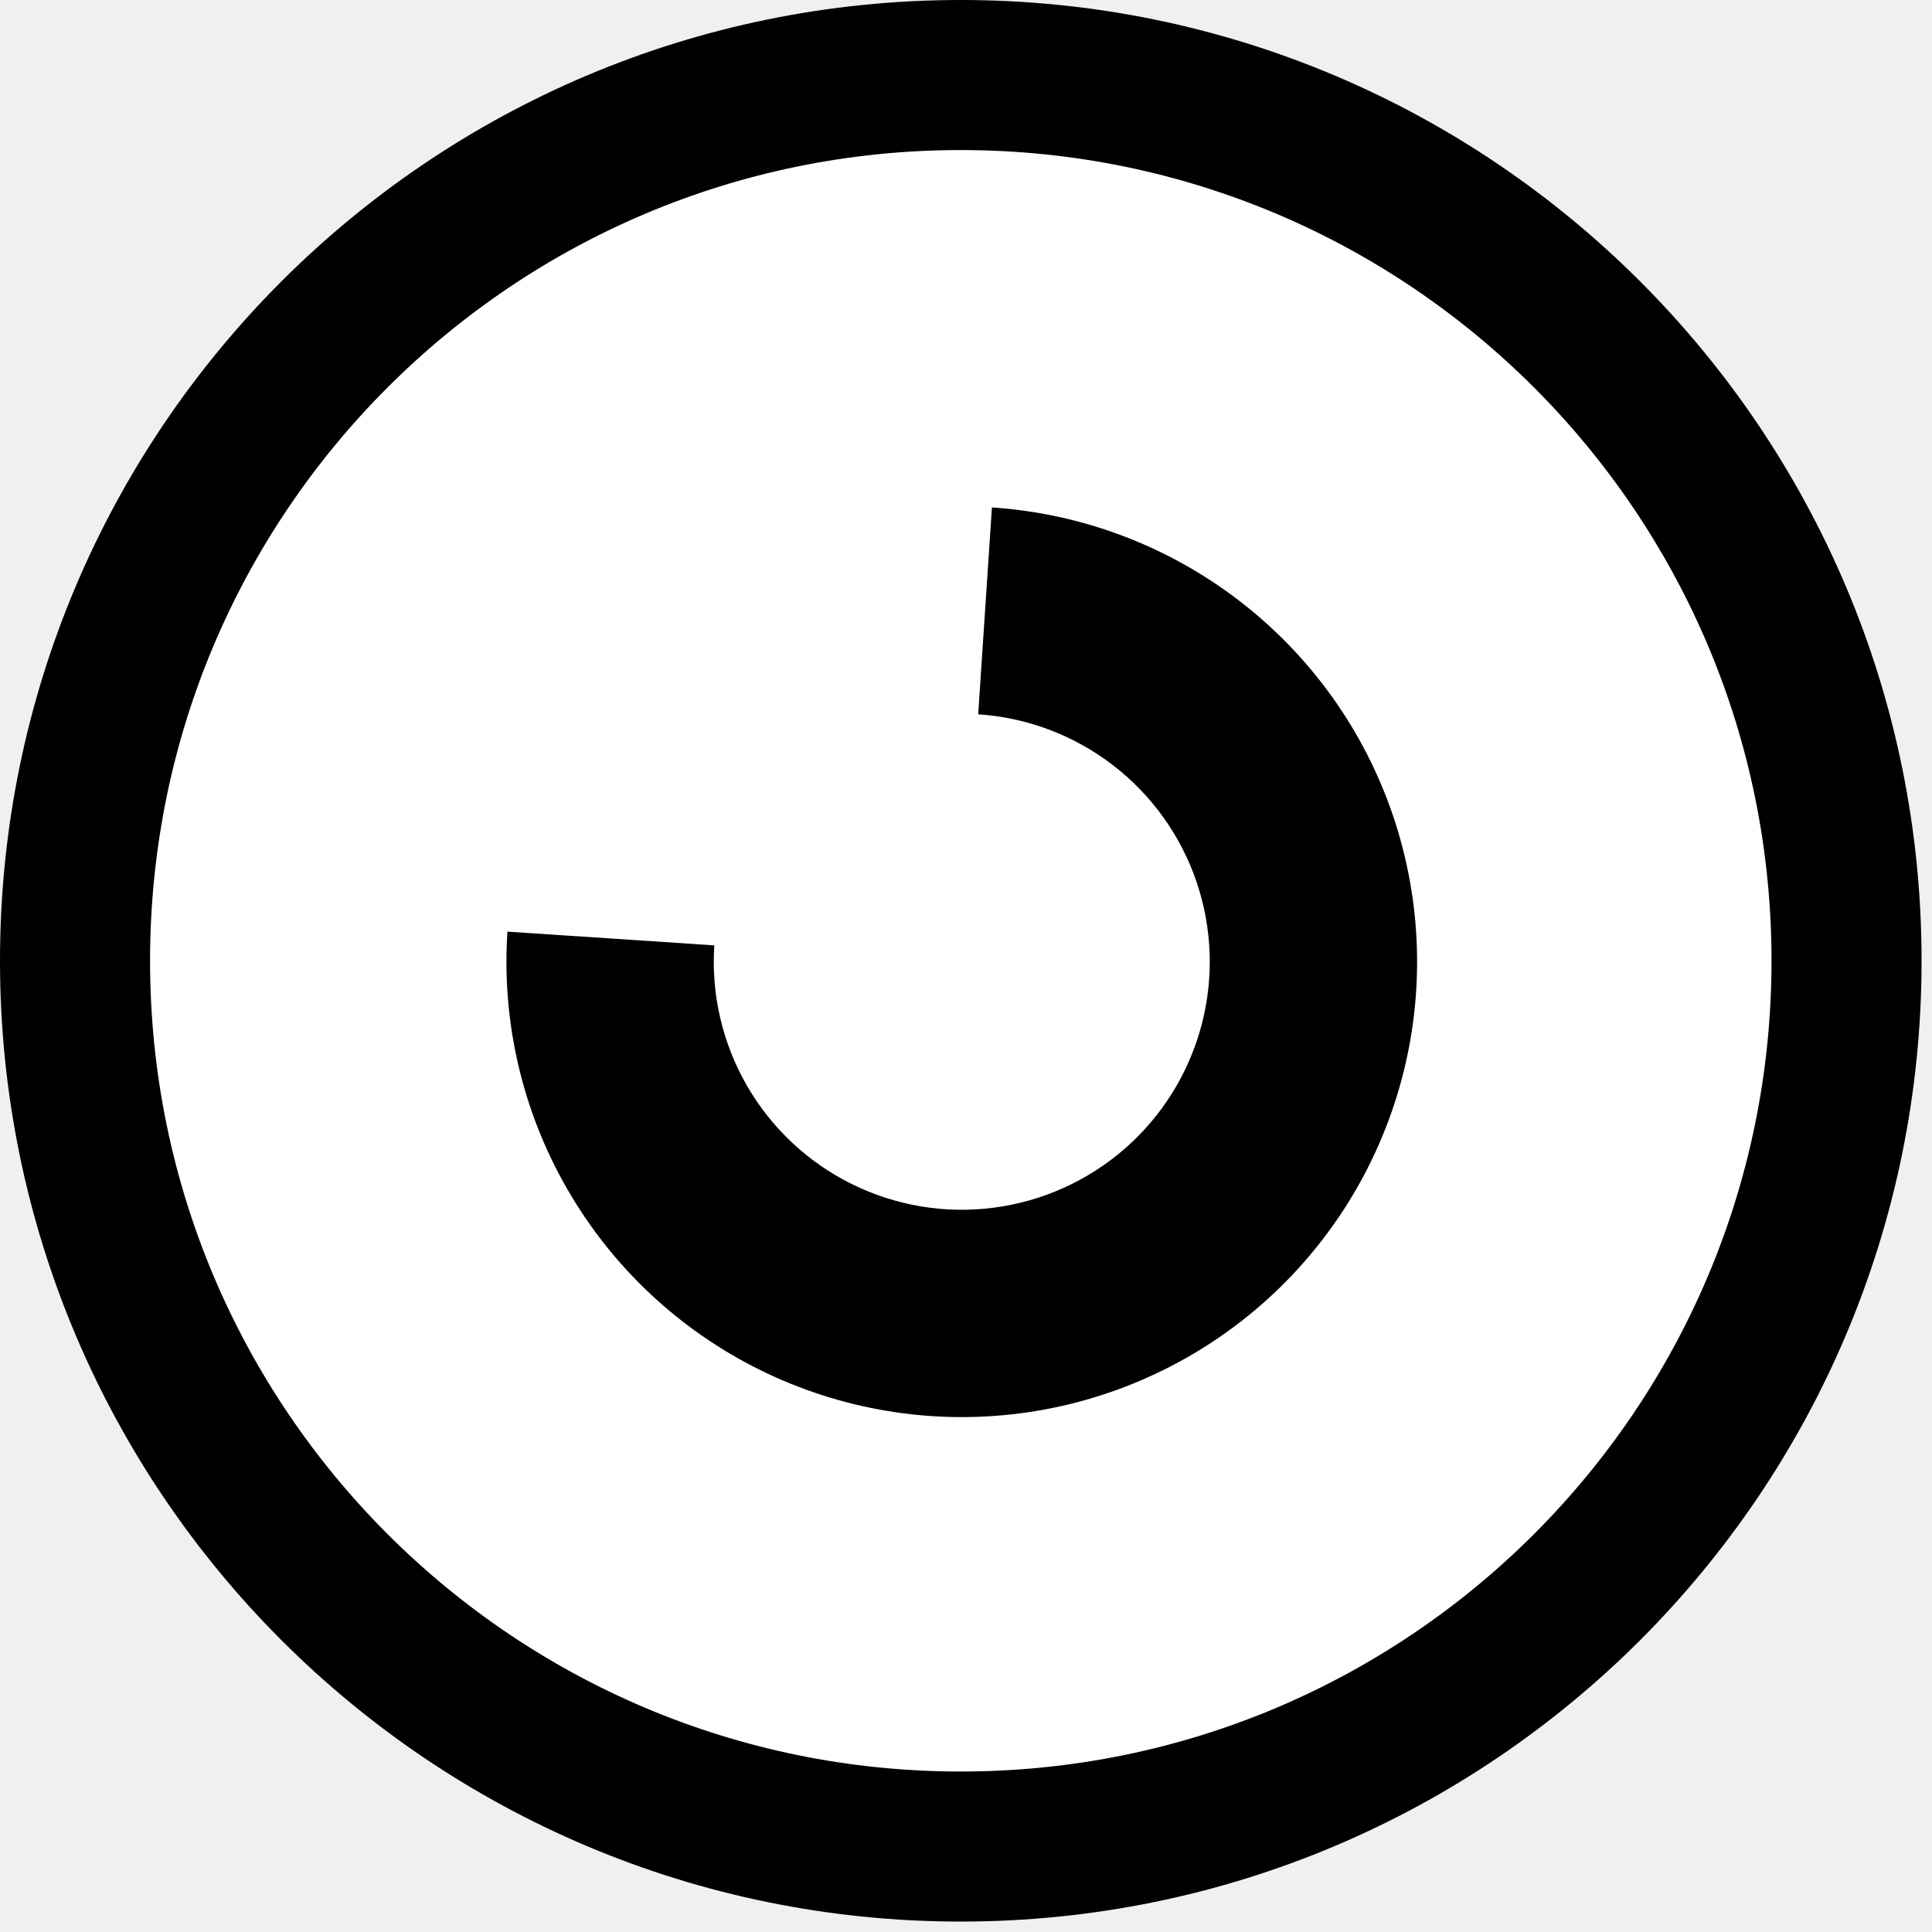
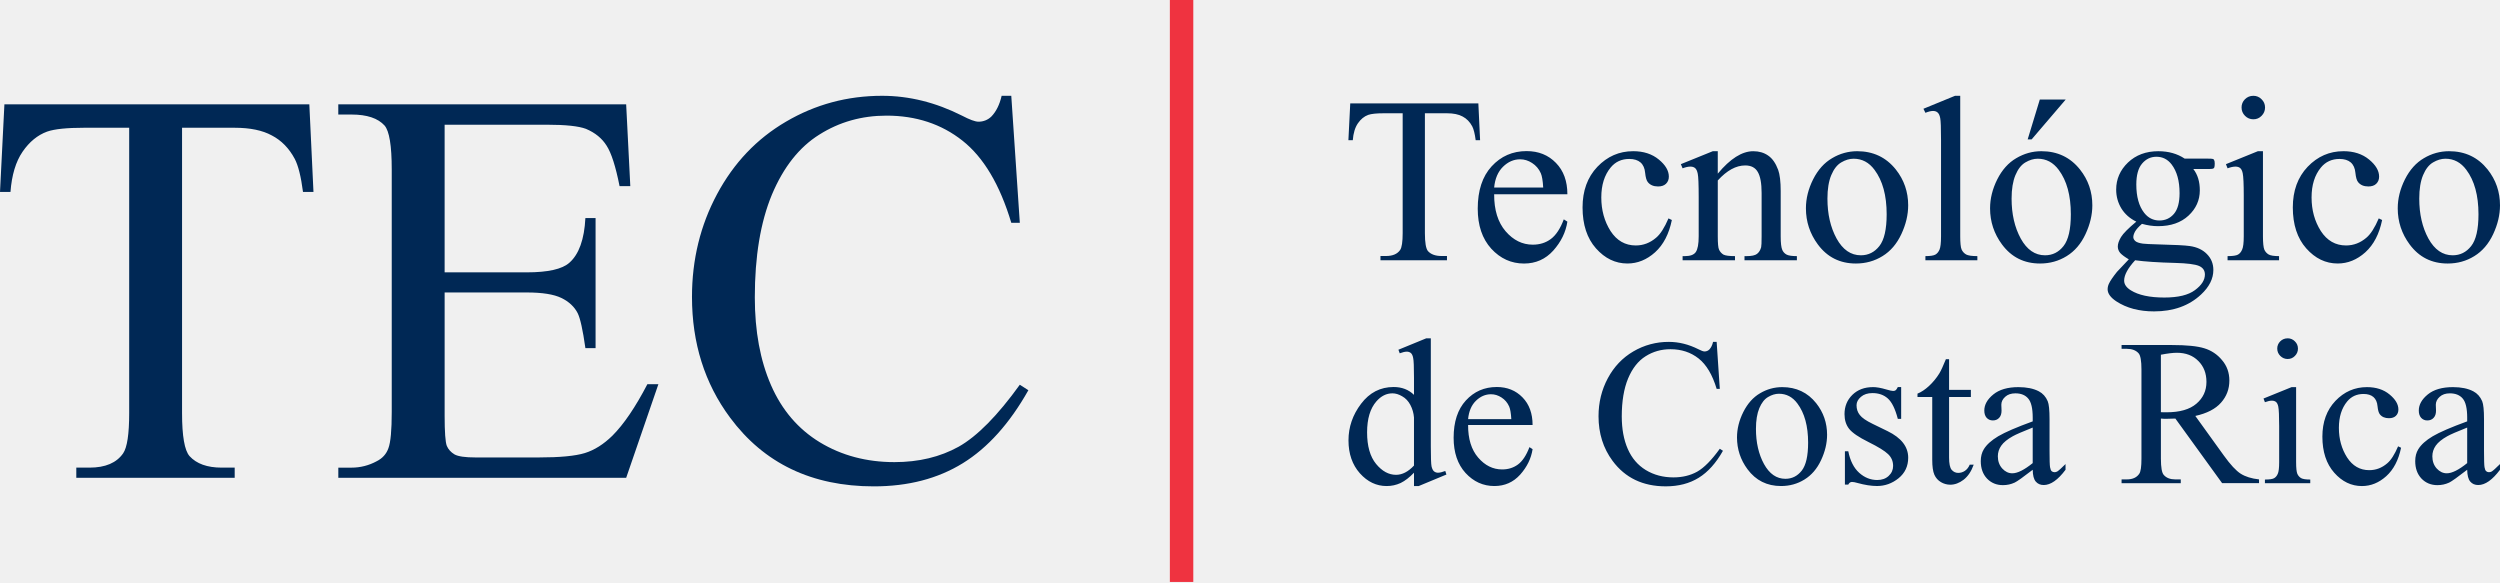
- <svg xmlns="http://www.w3.org/2000/svg" width="103" height="103" viewBox="0 0 103 103" fill="none">
-   <circle cx="51.222" cy="51.222" r="47.222" fill="white" stroke="black" stroke-width="8" />
-   <mask id="path-2-inside-1_1_8" fill="white">
-     <path d="M52.882 27.053C57.672 27.371 62.261 29.102 66.067 32.028C69.874 34.954 72.728 38.943 74.267 43.49C75.807 48.038 75.963 52.94 74.717 57.576C73.471 62.212 70.878 66.375 67.266 69.538C63.653 72.701 59.184 74.721 54.424 75.344C49.664 75.967 44.825 75.164 40.521 73.037C36.217 70.91 32.64 67.555 30.243 63.395C27.845 59.236 26.735 54.458 27.053 49.668L38.082 50.4C37.909 53.009 38.514 55.611 39.819 57.876C41.125 60.142 43.073 61.969 45.418 63.128C47.762 64.286 50.397 64.724 52.99 64.384C55.583 64.045 58.017 62.944 59.984 61.222C61.952 59.499 63.364 57.232 64.043 54.707C64.722 52.181 64.636 49.511 63.798 47.035C62.959 44.558 61.405 42.385 59.332 40.792C57.258 39.198 54.759 38.255 52.15 38.082L52.882 27.053Z" />
-   </mask>
-   <path d="M52.882 27.053C57.672 27.371 62.261 29.102 66.067 32.028C69.874 34.954 72.728 38.943 74.267 43.49C75.807 48.038 75.963 52.94 74.717 57.576C73.471 62.212 70.878 66.375 67.266 69.538C63.653 72.701 59.184 74.721 54.424 75.344C49.664 75.967 44.825 75.164 40.521 73.037C36.217 70.91 32.64 67.555 30.243 63.395C27.845 59.236 26.735 54.458 27.053 49.668L38.082 50.4C37.909 53.009 38.514 55.611 39.819 57.876C41.125 60.142 43.073 61.969 45.418 63.128C47.762 64.286 50.397 64.724 52.99 64.384C55.583 64.045 58.017 62.944 59.984 61.222C61.952 59.499 63.364 57.232 64.043 54.707C64.722 52.181 64.636 49.511 63.798 47.035C62.959 44.558 61.405 42.385 59.332 40.792C57.258 39.198 54.759 38.255 52.15 38.082L52.882 27.053Z" fill="white" stroke="black" stroke-width="16" mask="url(#path-2-inside-1_1_8)" />
+ <svg xmlns="http://www.w3.org/2000/svg" width="1357" height="316" viewBox="0 0 1357 316" fill="none">
+   <g clip-path="url(#clip0_5_6)">
+     <path d="M478.788 52C459.947 52 442.552 56.689 426.607 66.056C410.751 75.329 398.296 88.434 389.221 105.377C380.147 122.32 375.609 140.909 375.609 161.142C375.609 186.255 382.487 208.087 396.244 226.629C414.691 251.543 440.711 264 474.314 264C492.956 264 509.045 259.811 522.606 251.437C536.163 243.067 548.029 229.855 558.198 211.818L553.554 208.829C541.494 225.577 530.434 236.788 520.371 242.469C510.3 248.049 498.676 250.839 485.518 250.839C470.37 250.839 456.868 247.252 444.998 240.069C433.243 232.904 424.414 222.584 418.533 209.13C412.647 195.672 409.712 179.772 409.712 161.43C409.712 139.204 412.795 120.616 418.982 105.67C425.267 90.72 433.837 79.861 444.702 73.085C455.57 66.208 467.728 62.765 481.188 62.765C497.23 62.765 510.991 67.302 522.449 76.367C533.916 85.441 542.745 100.289 548.923 120.921H553.554L548.923 52H543.691C542.588 56.783 540.743 60.522 538.152 63.215C537.224 64.128 536.125 64.849 534.918 65.337C533.711 65.824 532.419 66.069 531.117 66.056C529.328 66.056 526.338 64.953 522.148 62.761C507.9 55.587 493.452 52 478.796 52H478.788ZM2.392 56.647L0 104.186H5.682C6.378 95.015 8.566 87.735 12.255 82.35C15.945 76.974 20.389 73.331 25.571 71.436C29.557 70.037 36.283 69.342 45.756 69.342H70.123V224.229C70.123 235.588 69.033 242.872 66.841 246.065C63.249 251.242 57.172 253.828 48.593 253.828H41.418V259.353H127.388V253.828H120.357C112.483 253.828 106.652 251.734 102.865 247.553C100.172 244.458 98.819 236.694 98.819 224.233V69.346H127.384C135.759 69.346 142.481 70.745 147.57 73.531C152.756 76.227 156.89 80.45 159.986 86.234C161.873 89.821 163.379 95.808 164.468 104.186H170.151L167.903 56.643L2.392 56.647ZM183.623 56.647V62.172H190.798C199.174 62.172 205.157 64.165 208.749 68.15C211.336 71.144 212.633 79.064 212.633 91.915V223.635C212.633 233.506 212.04 240.031 210.852 243.224C209.75 246.412 207.6 248.8 204.407 250.39C200.234 252.659 195.557 253.845 190.807 253.837H183.64V259.361H339.886L357.379 208.537H351.399C344.92 220.994 338.593 230.313 332.41 236.495C327.618 241.18 322.644 244.318 317.457 245.916C312.275 247.511 303.947 248.304 292.48 248.304H258.089C252.508 248.304 248.717 247.761 246.724 246.663C244.731 245.463 243.331 243.919 242.534 242.024C241.737 240.031 241.347 234.549 241.347 225.573V158.75H285.89C294.363 158.75 300.648 159.751 304.736 161.744C308.824 163.737 311.767 166.484 313.556 169.97C314.955 172.768 316.355 179.09 317.754 188.965H323.28V118.381H317.75C317.156 129.944 314.26 138.013 309.078 142.592C305.189 146.086 297.459 147.832 285.89 147.832H241.342V67.697H296.958C307.03 67.697 314.061 68.447 318.047 69.939C323.03 72.034 326.774 75.083 329.263 79.068C331.85 83.054 334.199 90.38 336.299 101.044H342.129L339.882 56.647H183.623Z" fill="#002855" />
+     <path d="M1061.19 52L1044.04 59.038L1045.11 61.23C1046.79 60.561 1048.16 60.226 1049.25 60.226C1050.26 60.226 1051.08 60.497 1051.7 61.044C1052.37 61.587 1052.86 62.613 1053.15 64.109C1053.45 65.581 1053.59 69.558 1053.59 76.045V128.282C1053.59 131.843 1053.31 134.243 1052.77 135.498C1052.22 136.749 1051.47 137.661 1050.51 138.199C1049.55 138.742 1047.74 139.018 1045.11 139.018V141.273H1073.31V139.018C1070.33 139.018 1068.3 138.721 1067.21 138.127C1066.13 137.511 1065.27 136.568 1064.76 135.435C1064.25 134.26 1064.01 131.873 1064.01 128.278V52H1061.19ZM1223.13 52C1221.33 52 1219.79 52.627 1218.54 53.883C1217.95 54.463 1217.48 55.159 1217.17 55.927C1216.86 56.695 1216.7 57.518 1216.72 58.347C1216.72 60.107 1217.34 61.612 1218.6 62.876C1219.85 64.131 1221.37 64.754 1223.13 64.754C1224.88 64.754 1226.37 64.131 1227.58 62.876C1228.84 61.612 1229.47 60.107 1229.47 58.347C1229.47 56.588 1228.84 55.099 1227.58 53.883C1227.01 53.275 1226.32 52.794 1225.55 52.471C1224.79 52.147 1223.96 51.988 1223.13 52.004V52ZM1107.21 54.014L1100.62 75.668H1102.76L1121.28 54.014H1107.21ZM732.911 56.147L731.911 76.117H734.294C734.591 72.259 735.511 69.206 737.063 66.942C738.615 64.682 740.481 63.155 742.661 62.363C744.336 61.777 747.156 61.485 751.133 61.485H761.37V126.526C761.37 131.301 760.908 134.354 759.992 135.693C758.482 137.873 755.93 138.958 752.329 138.958H749.318V141.277H785.419V138.958H782.48C779.172 138.958 776.717 138.08 775.131 136.329C773.999 135.028 773.435 131.759 773.435 126.526V61.485H785.427C788.947 61.485 791.776 62.07 793.909 63.24C796.088 64.377 797.823 66.149 799.125 68.578C799.918 70.084 800.541 72.594 801.003 76.113H803.395L802.453 56.142H732.937L732.911 56.147ZM828.677 82.011C821.057 82.011 814.713 84.779 809.654 90.3C804.629 95.782 802.114 103.44 802.114 113.272C802.114 122.363 804.565 129.596 809.463 134.998C814.403 140.357 820.319 143.046 827.231 143.046C833.592 143.046 838.885 140.705 843.113 136.016C847.34 131.284 849.898 126.052 850.775 120.315L848.825 119.06C846.942 124.084 844.601 127.642 841.794 129.736C839.029 131.788 835.772 132.806 831.998 132.806C826.358 132.806 821.43 130.381 817.245 125.53C813.063 120.671 810.986 113.976 811.028 105.441H850.775C850.775 98.318 848.702 92.649 844.563 88.422C840.42 84.152 835.123 82.019 828.677 82.019V82.011ZM886.435 82.074C878.899 82.074 872.441 84.902 867.038 90.554C861.682 96.198 859.011 103.55 859.011 112.59C859.011 121.918 861.436 129.329 866.288 134.807C871.147 140.29 876.838 143.029 883.373 143.029C888.86 143.029 893.86 140.993 898.385 136.936C902.905 132.836 905.933 126.997 907.481 119.424L905.658 118.543C903.482 123.609 901.247 127.107 898.94 129.028C895.675 131.826 891.994 133.234 887.894 133.234C882.156 133.234 877.589 130.618 874.196 125.39C870.855 120.111 869.184 114.048 869.184 107.184C869.184 100.442 870.88 95.015 874.273 90.919C876.817 87.824 880.184 86.276 884.374 86.276C886.969 86.276 889.005 86.912 890.468 88.163C891.935 89.456 892.77 91.343 892.978 93.802C893.232 96.274 893.707 97.957 894.42 98.831C895.671 100.421 897.541 101.214 900.005 101.214C901.849 101.214 903.27 100.73 904.279 99.768C905.327 98.763 905.848 97.466 905.848 95.876C905.848 92.653 904.025 89.558 900.391 86.581C896.744 83.571 892.096 82.062 886.439 82.062L886.435 82.074ZM929.706 82.074L912.366 89.104L913.312 91.364C914.944 90.737 916.348 90.431 917.519 90.431C918.608 90.431 919.469 90.694 920.097 91.237C920.767 91.788 921.242 92.81 921.539 94.315C921.869 95.825 922.048 100.031 922.048 106.938V128.278C922.048 132.467 921.513 135.316 920.474 136.817C919.469 138.284 917.506 139.022 914.58 139.022H913.316V141.269H941.758V139.022C938.62 139.022 936.525 138.742 935.482 138.199C934.433 137.561 933.601 136.619 933.099 135.498C932.636 134.574 932.412 132.17 932.412 128.278V97.953C937.352 92.517 942.313 89.8 947.296 89.8C950.515 89.8 952.792 90.987 954.136 93.378C955.515 95.723 956.201 99.509 956.201 104.741V128.278C956.201 131.585 956.117 133.556 955.956 134.184C955.531 135.774 954.781 136.982 953.695 137.822C952.648 138.619 950.782 139.022 948.098 139.022H946.91V141.277H975.352V139.022C972.587 139.022 970.688 138.725 969.644 138.131C968.667 137.576 967.893 136.722 967.439 135.693C966.854 134.396 966.561 131.92 966.561 128.282V103.732C966.561 98.551 966.095 94.701 965.183 92.187C963.839 88.583 962.045 86.013 959.776 84.457C957.52 82.871 954.815 82.079 951.677 82.079C945.57 82.079 939.141 86.141 932.407 94.26V82.079L929.706 82.074ZM1008.07 82.074C1003.29 82.074 998.607 83.374 994.511 85.835C990.237 88.307 986.781 92.153 984.143 97.389C981.552 102.575 980.254 107.807 980.254 113.077C980.254 120.328 982.417 126.857 986.721 132.674C991.827 139.586 998.714 143.037 1007.37 143.037C1012.69 143.037 1017.51 141.697 1021.82 139.022C1026.18 136.351 1029.58 132.365 1032.05 127.09C1034.52 121.812 1035.76 116.601 1035.76 111.445C1035.76 104.122 1033.52 97.639 1029.04 91.987C1023.76 85.382 1016.77 82.074 1008.07 82.074ZM1108.02 82.074C1103.26 82.074 1098.74 83.325 1094.47 85.835C1090.2 88.307 1086.74 92.153 1084.1 97.389C1081.51 102.575 1080.21 107.807 1080.21 113.077C1080.21 120.328 1082.37 126.857 1086.68 132.674C1091.79 139.586 1098.67 143.037 1107.33 143.037C1112.65 143.037 1117.47 141.697 1121.78 139.022C1126.14 136.351 1129.54 132.365 1132.01 127.09C1134.48 121.812 1135.72 116.601 1135.72 111.445C1135.72 104.122 1133.49 97.639 1129 91.987C1123.73 85.373 1116.73 82.066 1108.02 82.074ZM1171.57 82.074C1164.87 82.074 1159.37 84.122 1155.06 88.222C1150.8 92.322 1148.66 97.224 1148.66 102.918C1148.66 106.641 1149.61 110.054 1151.49 113.154C1153.37 116.206 1156.07 118.593 1159.59 120.306C1155.28 123.902 1152.51 126.692 1151.3 128.659C1150.13 130.627 1149.54 132.335 1149.54 133.802C1149.54 135.1 1149.98 136.27 1150.86 137.322C1151.78 138.326 1153.33 139.475 1155.51 140.773C1151.53 144.92 1149.4 147.175 1149.1 147.557C1146.89 150.321 1145.41 152.467 1144.71 154.019C1144.26 154.96 1144.03 155.986 1144.02 157.029C1144.02 159.293 1145.59 161.481 1148.73 163.567C1154.29 167.205 1161.12 169.024 1169.2 169.024C1179.71 169.024 1188.22 165.971 1194.75 159.853C1199.19 155.71 1201.41 151.275 1201.41 146.548C1201.41 143.113 1200.23 140.23 1197.89 137.881C1195.59 135.532 1192.49 134.095 1188.6 133.548C1186.04 133.171 1180.46 132.878 1171.83 132.67C1167.14 132.543 1164.22 132.399 1163.05 132.234C1161.04 131.937 1159.68 131.453 1158.97 130.783C1158.29 130.114 1157.96 129.427 1157.96 128.719C1157.96 127.879 1158.27 126.874 1158.89 125.708C1159.57 124.491 1160.82 123.088 1162.66 121.498C1165.63 122.337 1168.55 122.761 1171.4 122.761C1178.31 122.761 1183.81 120.853 1187.91 117.05C1192.01 113.243 1194.06 108.655 1194.06 103.304C1194.06 98.615 1192.89 94.76 1190.54 91.75H1198.01C1199.82 91.75 1200.86 91.686 1201.15 91.559C1201.44 91.472 1201.68 91.293 1201.85 91.05C1202.06 90.631 1202.16 89.884 1202.16 88.803C1202.16 87.841 1202.03 87.162 1201.78 86.785C1201.72 86.661 1201.63 86.551 1201.52 86.463C1201.41 86.376 1201.29 86.312 1201.15 86.276C1200.86 86.149 1199.81 86.094 1198.01 86.094H1185.84C1181.82 83.423 1177.07 82.079 1171.59 82.079L1171.57 82.074ZM1225.57 82.074L1208.24 89.104L1209.12 91.364C1210.8 90.737 1212.22 90.431 1213.4 90.431C1214.48 90.431 1215.35 90.694 1215.97 91.237C1216.59 91.742 1217.05 92.662 1217.34 94.006C1217.72 95.846 1217.91 99.887 1217.91 106.124V128.282C1217.91 131.843 1217.61 134.248 1217.02 135.503C1216.48 136.753 1215.74 137.665 1214.77 138.203C1213.81 138.746 1211.92 139.022 1209.12 139.022V141.277H1237.07V139.022C1234.34 139.022 1232.46 138.725 1231.41 138.131C1230.38 137.521 1229.56 136.601 1229.08 135.503C1228.59 134.29 1228.33 131.882 1228.33 128.282V82.079H1225.57L1225.57 82.074ZM1271.98 82.074C1264.44 82.074 1257.97 84.902 1252.57 90.554C1247.21 96.198 1244.54 103.55 1244.54 112.59C1244.54 121.918 1246.97 129.329 1251.82 134.807C1256.68 140.29 1262.37 143.029 1268.9 143.029C1274.39 143.029 1279.39 140.993 1283.91 136.936C1288.43 132.836 1291.47 126.997 1293.02 119.424L1291.19 118.543C1289.02 123.609 1286.78 127.107 1284.48 129.028C1281.21 131.826 1277.52 133.234 1273.42 133.234C1267.7 133.234 1263.13 130.618 1259.74 125.39C1256.39 120.111 1254.72 114.048 1254.72 107.184C1254.72 100.442 1256.41 95.015 1259.8 90.919C1262.35 87.824 1265.72 86.276 1269.91 86.276C1272.5 86.276 1274.53 86.912 1276 88.163C1277.46 89.456 1278.3 91.343 1278.51 93.802C1278.76 96.274 1279.24 97.957 1279.96 98.831C1281.21 100.421 1283.08 101.214 1285.54 101.214C1287.39 101.214 1288.81 100.73 1289.81 99.768C1290.85 98.763 1291.38 97.466 1291.38 95.876C1291.38 92.653 1289.55 89.558 1285.92 86.581C1282.27 83.571 1277.63 82.062 1271.98 82.062L1271.98 82.074ZM1329.31 82.074C1324.53 82.074 1319.84 83.374 1315.74 85.835C1311.48 88.307 1308.02 92.153 1305.38 97.389C1302.79 102.575 1301.49 107.807 1301.49 113.077C1301.49 120.328 1303.65 126.857 1307.96 132.674C1313.07 139.586 1319.95 143.037 1328.61 143.037C1333.93 143.037 1338.75 141.697 1343.06 139.022C1347.41 136.351 1350.83 132.365 1353.3 127.09C1355.76 121.812 1357 116.601 1357 111.445C1357 104.122 1354.76 97.639 1350.28 91.987C1345.01 85.373 1338.02 82.066 1329.31 82.074ZM1170.51 85.085C1173.86 85.085 1176.6 86.475 1178.74 89.236C1181.62 93.001 1183.07 98.203 1183.07 104.86C1183.07 109.961 1182.05 113.709 1180 116.096C1177.95 118.483 1175.33 119.683 1172.14 119.683C1168.79 119.683 1166.03 118.297 1163.86 115.528C1161.02 111.894 1159.59 106.768 1159.59 100.154C1159.59 95.049 1160.63 91.262 1162.73 88.79C1164.82 86.327 1167.41 85.085 1170.51 85.085ZM1006.12 86.153C1010.73 86.153 1014.52 88.167 1017.49 92.187C1021.88 98.042 1024.08 106.081 1024.08 116.287C1024.08 124.449 1022.76 130.207 1020.13 133.552C1017.49 136.902 1014.14 138.572 1010.08 138.572C1004.64 138.572 1000.24 135.536 996.895 129.469C993.587 123.406 991.933 116.189 991.933 107.82C991.933 102.63 992.624 98.381 994.007 95.074C995.389 91.767 997.187 89.465 999.409 88.163C1001.67 86.827 1003.9 86.153 1006.13 86.153H1006.12ZM1106.08 86.153C1110.69 86.153 1114.48 88.167 1117.46 92.187C1121.85 98.042 1124.05 106.081 1124.05 116.287C1124.05 124.449 1122.73 130.207 1120.09 133.552C1117.46 136.902 1114.11 138.572 1110.04 138.572C1104.6 138.572 1100.2 135.536 1096.85 129.469C1093.55 123.406 1091.89 116.189 1091.89 107.82C1091.89 102.63 1092.59 98.381 1093.97 95.074C1095.35 91.767 1097.15 89.465 1099.37 88.163C1101.63 86.827 1103.87 86.153 1106.09 86.153H1106.08ZM1327.37 86.153C1331.97 86.153 1335.76 88.167 1338.73 92.187C1343.12 98.042 1345.32 106.081 1345.32 116.287C1345.32 124.449 1344 130.207 1341.36 133.552C1338.73 136.902 1335.38 138.572 1331.31 138.572C1325.88 138.572 1321.48 135.536 1318.13 129.469C1314.83 123.406 1313.17 116.189 1313.17 107.82C1313.17 102.63 1313.86 98.381 1315.24 95.074C1316.62 91.767 1318.42 89.465 1320.65 88.163C1322.91 86.827 1325.15 86.153 1327.37 86.153ZM825.158 86.471C827.418 86.471 829.576 87.141 831.625 88.481C833.71 89.809 835.35 91.732 836.332 94.001C837.01 95.507 837.439 98.102 837.646 101.786H811.024C811.49 96.974 813.08 93.23 815.799 90.55C818.555 87.828 821.676 86.467 825.149 86.467L825.158 86.471ZM1158.96 141.273C1164.02 141.981 1171.26 142.469 1180.68 142.715C1187.13 142.88 1191.44 143.436 1193.62 144.347C1195.75 145.276 1196.82 146.823 1196.82 149.003C1196.82 152.013 1195.01 154.837 1191.42 157.474C1187.85 160.154 1182.31 161.502 1174.78 161.502C1166.86 161.502 1160.81 160.201 1156.63 157.597C1154.2 156.096 1152.99 154.332 1152.99 152.327C1152.99 150.775 1153.49 149.083 1154.5 147.239C1155.5 145.403 1156.99 143.406 1158.95 141.273H1158.96ZM774.156 183.644L759.059 189.834L759.767 191.772C761.353 191.178 762.625 190.881 763.584 190.881C764.384 190.853 765.168 191.108 765.797 191.602C766.391 192.085 766.815 192.984 767.07 194.316C767.367 195.643 767.515 199.2 767.515 204.988V214.328C764.602 211.488 760.921 210.071 756.46 210.071C749.268 210.071 743.382 213.099 738.81 219.145C734.243 225.149 731.957 231.78 731.957 239.048C731.957 246.311 734.022 252.264 738.149 256.911C742.279 261.52 747.113 263.822 752.643 263.822C755.278 263.843 757.886 263.278 760.276 262.168C762.634 261.024 765.047 259.158 767.519 256.58V263.83H770.064L785.118 257.576L784.499 255.647C782.845 256.283 781.517 256.588 780.521 256.588C779.732 256.598 778.965 256.326 778.358 255.821C777.765 255.312 777.328 254.396 777.031 253.107C776.776 251.776 776.649 248.147 776.649 242.211V183.652H774.156V183.644ZM1241.73 183.644C1240.15 183.644 1238.8 184.195 1237.7 185.297C1237.18 185.808 1236.76 186.42 1236.49 187.096C1236.21 187.772 1236.07 188.497 1236.09 189.228C1236.09 190.775 1236.65 192.094 1237.76 193.205C1238.87 194.307 1240.19 194.863 1241.74 194.863C1243.29 194.863 1244.6 194.311 1245.67 193.205C1246.77 192.102 1247.33 190.775 1247.33 189.228C1247.33 187.676 1246.78 186.366 1245.67 185.293C1245.16 184.759 1244.55 184.335 1243.88 184.051C1243.2 183.766 1242.47 183.626 1241.74 183.639L1241.73 183.644ZM905.844 185.577C899.061 185.528 892.392 187.322 886.549 190.767C880.68 194.201 876.079 199.052 872.725 205.314C869.366 211.581 867.678 218.458 867.678 225.942C867.678 235.236 870.223 243.309 875.312 250.165C882.139 259.383 891.757 263.987 904.19 263.987C911.085 263.987 917.039 262.44 922.052 259.344C927.068 256.249 931.462 251.356 935.219 244.687L933.51 243.584C929.045 249.775 924.952 253.922 921.225 256.025C917.502 258.089 913.21 259.128 908.333 259.128C902.736 259.128 897.732 257.805 893.347 255.147C888.996 252.497 885.735 248.677 883.56 243.699C881.38 238.721 880.294 232.844 880.294 226.06C880.294 217.835 881.439 210.958 883.729 205.429C886.045 199.9 889.221 195.876 893.241 193.37C897.257 190.826 901.752 189.554 906.726 189.554C912.663 189.554 917.769 191.237 922.005 194.587C926.246 197.945 929.511 203.44 931.801 211.072H933.51L931.797 185.581H929.846C929.447 187.349 928.765 188.736 927.811 189.728C927.467 190.066 927.061 190.332 926.614 190.511C926.167 190.69 925.688 190.778 925.207 190.771C924.541 190.771 923.434 190.377 921.886 189.563C916.611 186.908 911.268 185.577 905.848 185.577H905.844ZM1151.59 187.29V189.338H1154.41C1157.25 189.338 1159.39 190.143 1160.83 191.772C1161.86 192.916 1162.38 195.842 1162.38 200.557V248.99C1162.38 253.264 1161.99 255.978 1161.21 257.123C1159.85 259.188 1157.58 260.218 1154.42 260.218H1151.59V262.266H1183.72V260.222H1180.79C1177.99 260.222 1175.89 259.417 1174.49 257.788C1173.45 256.644 1172.94 253.71 1172.94 248.986V227.193L1174.65 227.32H1176.2C1177.38 227.32 1178.91 227.277 1180.79 227.193L1206.17 262.257H1226.2V260.218C1222.11 259.773 1218.79 258.738 1216.25 257.123C1213.7 255.495 1210.66 252.217 1207.11 247.277L1191.62 225.772C1197.93 224.373 1202.58 221.969 1205.56 218.577C1208.58 215.185 1210.1 211.191 1210.1 206.578C1210.1 202.27 1208.77 198.564 1206.11 195.469C1203.62 192.415 1200.27 190.178 1196.49 189.045C1192.73 187.867 1186.86 187.281 1178.9 187.281H1151.58H1151.59L1151.59 187.29ZM1181.61 191.488C1186.45 191.488 1190.32 192.972 1193.23 195.918C1196.18 198.831 1197.66 202.626 1197.66 207.307C1197.66 212.098 1195.84 216.041 1192.19 219.141C1188.57 222.236 1183.18 223.788 1176.03 223.788H1174.76C1174.15 223.749 1173.54 223.732 1172.93 223.737V192.539C1176.58 191.839 1179.47 191.483 1181.61 191.488ZM1056.23 194.977C1054.72 198.7 1053.54 201.261 1052.69 202.66C1051.12 205.212 1049.2 207.538 1047 209.571C1044.9 211.488 1042.83 212.853 1040.81 213.663V215.494H1048.82V249.559C1048.82 253.205 1049.2 255.919 1049.98 257.691C1050.75 259.421 1051.95 260.765 1053.57 261.719C1055.08 262.609 1056.8 263.085 1058.55 263.101C1061.06 263.101 1063.5 262.202 1065.86 260.396C1068.22 258.556 1070.05 255.83 1071.33 252.213H1069.17C1068.55 253.688 1067.67 254.812 1066.53 255.588C1065.48 256.293 1064.24 256.676 1062.98 256.69C1061.5 256.69 1060.3 256.126 1059.33 254.982C1058.41 253.837 1057.96 251.619 1057.96 248.342V215.486H1069.79V211.611H1057.96V194.973L1056.23 194.977ZM812.432 210.071C805.723 210.071 800.134 212.509 795.668 217.377C791.237 222.211 789.028 228.952 789.028 237.614C789.028 245.611 791.182 251.988 795.499 256.737C799.85 261.46 805.07 263.818 811.147 263.818C816.757 263.818 821.426 261.757 825.149 257.627C828.873 253.459 831.116 248.85 831.892 243.805L830.179 242.702C828.512 247.121 826.447 250.25 823.987 252.094C821.549 253.9 818.678 254.808 815.358 254.808C810.383 254.808 806.045 252.671 802.356 248.388C798.667 244.114 796.843 238.212 796.886 230.691H831.888C831.888 224.428 830.064 219.425 826.417 215.702C822.762 211.946 818.106 210.063 812.423 210.063L812.432 210.071ZM967.342 210.131C963.136 210.132 959.011 211.275 955.404 213.438C951.643 215.617 948.598 219.014 946.278 223.622C943.989 228.189 942.844 232.802 942.844 237.445C942.844 243.822 944.752 249.571 948.547 254.702C953.042 260.778 959.106 263.818 966.739 263.818C971.425 263.818 975.666 262.643 979.461 260.286C983.303 257.924 986.306 254.422 988.477 249.771C990.652 245.132 991.742 240.54 991.742 236.003C991.742 229.558 989.77 223.834 985.831 218.861C981.187 213.035 975.026 210.127 967.354 210.127L967.342 210.131ZM1016.58 210.131C1012.04 210.131 1008.34 211.53 1005.46 214.328C1002.62 217.127 1001.2 220.616 1001.2 224.78C1001.2 227.985 1002.03 230.644 1003.69 232.751C1005.35 234.88 1008.85 237.28 1014.2 239.934C1019.54 242.588 1023.1 244.78 1024.87 246.518C1026.68 248.248 1027.58 250.377 1027.58 252.921C1027.58 255.02 1026.78 256.834 1025.15 258.348C1023.56 259.824 1021.5 260.549 1018.96 260.549C1015.35 260.549 1012.08 259.247 1009.16 256.631C1006.25 254.006 1004.28 250.122 1003.25 244.962H1001.42V263.033H1003.25C1003.73 262.075 1004.39 261.6 1005.24 261.6C1006.01 261.6 1007 261.787 1008.22 262.151C1012.21 263.254 1015.74 263.805 1018.84 263.805C1023.15 263.805 1027.05 262.406 1030.52 259.607C1034.02 256.767 1035.77 253.044 1035.77 248.435C1035.77 242.457 1032.02 237.648 1024.54 234.002L1016.46 230.067C1012.96 228.371 1010.64 226.769 1009.5 225.255C1008.31 223.771 1007.73 222.007 1007.73 219.946C1007.73 218.293 1008.51 216.779 1010.1 215.414C1011.68 214.049 1013.77 213.366 1016.35 213.366C1019.75 213.366 1022.53 214.341 1024.71 216.296C1026.91 218.246 1028.72 221.935 1030.13 227.349H1031.95V210.11H1030.13C1029.68 211 1029.3 211.56 1028.97 211.818C1028.57 212.104 1028.08 212.244 1027.58 212.217C1026.96 212.217 1025.7 211.933 1023.82 211.382C1020.98 210.534 1018.57 210.11 1016.58 210.11L1016.58 210.131ZM1095.61 210.131C1089.75 210.131 1085.2 211.462 1081.96 214.116C1078.7 216.766 1077.08 219.679 1077.08 222.851C1077.08 224.504 1077.5 225.819 1078.35 226.781C1079.24 227.74 1080.36 228.214 1081.73 228.214C1083.13 228.214 1084.26 227.752 1085.11 226.832C1085.99 225.912 1086.44 224.606 1086.44 222.91L1086.32 219.7C1086.32 218.077 1087.02 216.639 1088.42 215.384C1089.79 214.133 1091.63 213.506 1093.96 213.506C1097.01 213.506 1099.33 214.447 1100.91 216.33C1102.54 218.208 1103.36 221.672 1103.36 226.718V228.719C1094.65 231.886 1088.42 234.57 1084.65 236.783C1080.94 239.001 1078.32 241.363 1076.81 243.864C1075.71 245.67 1075.16 247.807 1075.16 250.284C1075.16 254.184 1076.27 257.343 1078.52 259.739C1080.81 262.134 1083.7 263.334 1087.2 263.334C1089.45 263.334 1091.57 262.868 1093.56 261.952C1094.9 261.325 1098.16 259.01 1103.36 254.986C1103.39 258.009 1103.95 260.142 1105.01 261.392C1106.09 262.643 1107.52 263.275 1109.33 263.275C1113.09 263.275 1117.04 260.519 1121.17 254.986V251.891C1118.96 254.095 1117.46 255.439 1116.69 255.919C1116.22 256.184 1115.69 256.319 1115.14 256.309C1114.59 256.313 1114.06 256.117 1113.64 255.757C1113.24 255.389 1112.96 254.672 1112.77 253.595C1112.58 252.493 1112.49 249.52 1112.49 244.691V227.502C1112.49 222.596 1112.16 219.349 1111.49 217.763C1110.46 215.329 1108.86 213.548 1106.68 212.403C1103.8 210.894 1100.11 210.135 1095.61 210.131ZM1243.89 210.131L1228.63 216.321L1229.4 218.314C1230.88 217.763 1232.13 217.483 1233.16 217.483C1234.12 217.483 1234.87 217.729 1235.43 218.204C1235.98 218.657 1236.38 219.467 1236.64 220.642C1236.97 222.266 1237.13 225.815 1237.13 231.31V250.839C1237.13 253.977 1236.88 256.097 1236.37 257.199C1235.89 258.301 1235.22 259.099 1234.37 259.573C1233.52 260.057 1231.87 260.294 1229.4 260.294V262.287H1254.01V260.294C1251.62 260.294 1249.95 260.04 1249.03 259.523C1248.13 258.98 1247.42 258.169 1247 257.203C1246.55 256.135 1246.33 254.015 1246.33 250.843V210.139H1243.89V210.131ZM1284.77 210.131C1278.13 210.131 1272.43 212.62 1267.68 217.593C1262.95 222.567 1260.59 229.041 1260.59 237.004C1260.59 245.23 1262.74 251.751 1267.01 256.58C1271.28 261.414 1276.3 263.83 1282.05 263.83C1286.89 263.83 1291.29 262.041 1295.27 258.463C1299.26 254.85 1301.93 249.707 1303.3 243.037L1301.69 242.266C1299.78 246.73 1297.81 249.804 1295.77 251.5C1292.9 253.968 1289.65 255.206 1286.04 255.206C1280.98 255.206 1276.97 252.9 1273.99 248.295C1271.03 243.64 1269.55 238.306 1269.55 232.259C1269.55 226.323 1271.04 221.545 1274.03 217.928C1276.28 215.202 1279.25 213.845 1282.94 213.845C1285.22 213.845 1287.01 214.4 1288.3 215.503C1289.6 216.648 1290.34 218.301 1290.52 220.481C1290.74 222.656 1291.16 224.127 1291.79 224.903C1292.9 226.302 1294.54 227.002 1296.71 227.002C1298.34 227.002 1299.59 226.578 1300.47 225.73C1301.4 224.839 1301.85 223.695 1301.85 222.291C1301.85 219.45 1300.25 216.737 1297.04 214.108C1293.84 211.458 1289.75 210.131 1284.77 210.131ZM1331.45 210.131C1325.59 210.131 1321.02 211.462 1317.78 214.116C1314.54 216.766 1312.92 219.679 1312.92 222.851C1312.92 224.504 1313.34 225.819 1314.19 226.781C1314.62 227.249 1315.14 227.62 1315.72 227.867C1316.3 228.115 1316.93 228.233 1317.57 228.214C1318.97 228.214 1320.09 227.752 1320.94 226.832C1321.83 225.912 1322.27 224.606 1322.27 222.91L1322.16 219.7C1322.16 218.077 1322.86 216.639 1324.26 215.384C1325.62 214.133 1327.46 213.506 1329.78 213.506C1332.84 213.506 1335.17 214.447 1336.76 216.33C1338.38 218.208 1339.19 221.672 1339.19 226.718V228.719C1330.5 231.886 1324.27 234.57 1320.51 236.783C1316.77 239.001 1314.16 241.363 1312.64 243.864C1311.53 245.67 1310.98 247.807 1310.98 250.284C1310.98 254.184 1312.1 257.343 1314.35 259.739C1316.64 262.134 1319.53 263.334 1323.05 263.334C1325.29 263.334 1327.41 262.868 1329.41 261.952C1330.73 261.325 1333.99 259.01 1339.19 254.986C1339.24 258.009 1339.79 260.142 1340.85 261.392C1341.92 262.643 1343.36 263.275 1345.17 263.275C1348.93 263.275 1352.87 260.519 1357 254.986V251.891C1354.79 254.095 1353.29 255.439 1352.52 255.919C1352.05 256.184 1351.51 256.319 1350.97 256.309C1350.42 256.309 1349.9 256.113 1349.49 255.757C1349.07 255.389 1348.78 254.672 1348.6 253.595C1348.41 252.493 1348.32 249.52 1348.32 244.691V227.502C1348.32 222.596 1347.98 219.349 1347.32 217.763C1346.28 215.329 1344.68 213.548 1342.51 212.403C1339.63 210.89 1335.95 210.131 1331.45 210.131ZM755.798 213.502C757.528 213.502 759.297 214.04 761.107 215.113C762.944 216.139 764.415 217.686 765.518 219.747C766.648 221.872 767.326 224.208 767.511 226.607V252.709C764.373 256.059 761.133 257.733 757.778 257.733C753.792 257.733 750.188 255.766 746.935 251.823C743.683 247.846 742.058 242.13 742.058 234.685C742.058 227.307 743.742 221.71 747.096 217.873C749.641 214.96 752.537 213.506 755.79 213.506L755.798 213.502ZM965.628 213.726C969.682 213.726 973.02 215.494 975.636 219.026C979.508 224.199 981.446 231.271 981.446 240.269C981.446 247.456 980.288 252.531 977.969 255.478C975.636 258.424 972.689 259.896 969.106 259.896C964.314 259.896 960.455 257.224 957.499 251.882C954.586 246.54 953.131 240.184 953.131 232.802C953.131 228.227 953.738 224.487 954.955 221.566C956.176 218.657 957.754 216.635 959.704 215.503C961.697 214.311 963.669 213.726 965.628 213.726ZM809.332 213.998C811.325 213.998 813.22 214.591 815.027 215.766C816.872 216.944 818.25 218.564 819.17 220.633C819.764 221.965 820.15 224.246 820.336 227.494H796.886C797.284 223.254 798.692 219.946 801.084 217.589C803.518 215.193 806.266 213.998 809.332 213.998ZM1103.35 232.081V251.373C1098.77 255.058 1095.09 256.906 1092.29 256.906C1090.23 256.906 1088.4 256.033 1086.82 254.307C1085.23 252.535 1084.43 250.322 1084.43 247.672C1084.43 245.573 1085.05 243.644 1086.31 241.863C1087.56 240.095 1089.65 238.395 1092.56 236.775C1094.19 235.855 1097.78 234.29 1103.35 232.081ZM1339.19 232.081V251.373C1334.62 255.058 1330.92 256.906 1328.12 256.906C1326.06 256.906 1324.24 256.033 1322.65 254.307C1321.06 252.535 1320.28 250.322 1320.28 247.672C1320.28 245.573 1320.9 243.644 1322.15 241.863C1323.41 240.095 1325.49 238.395 1328.41 236.775C1330.03 235.851 1333.62 234.286 1339.19 232.081Z" fill="#002855" />
+   </g>
+   <rect x="635" width="12.72" height="315.88" fill="#EF3340" />
+   <defs>
+     <clipPath id="clip0_5_6">
+       <rect width="1357" height="212" fill="white" transform="translate(0 52)" />
+     </clipPath>
+   </defs>
</svg>
